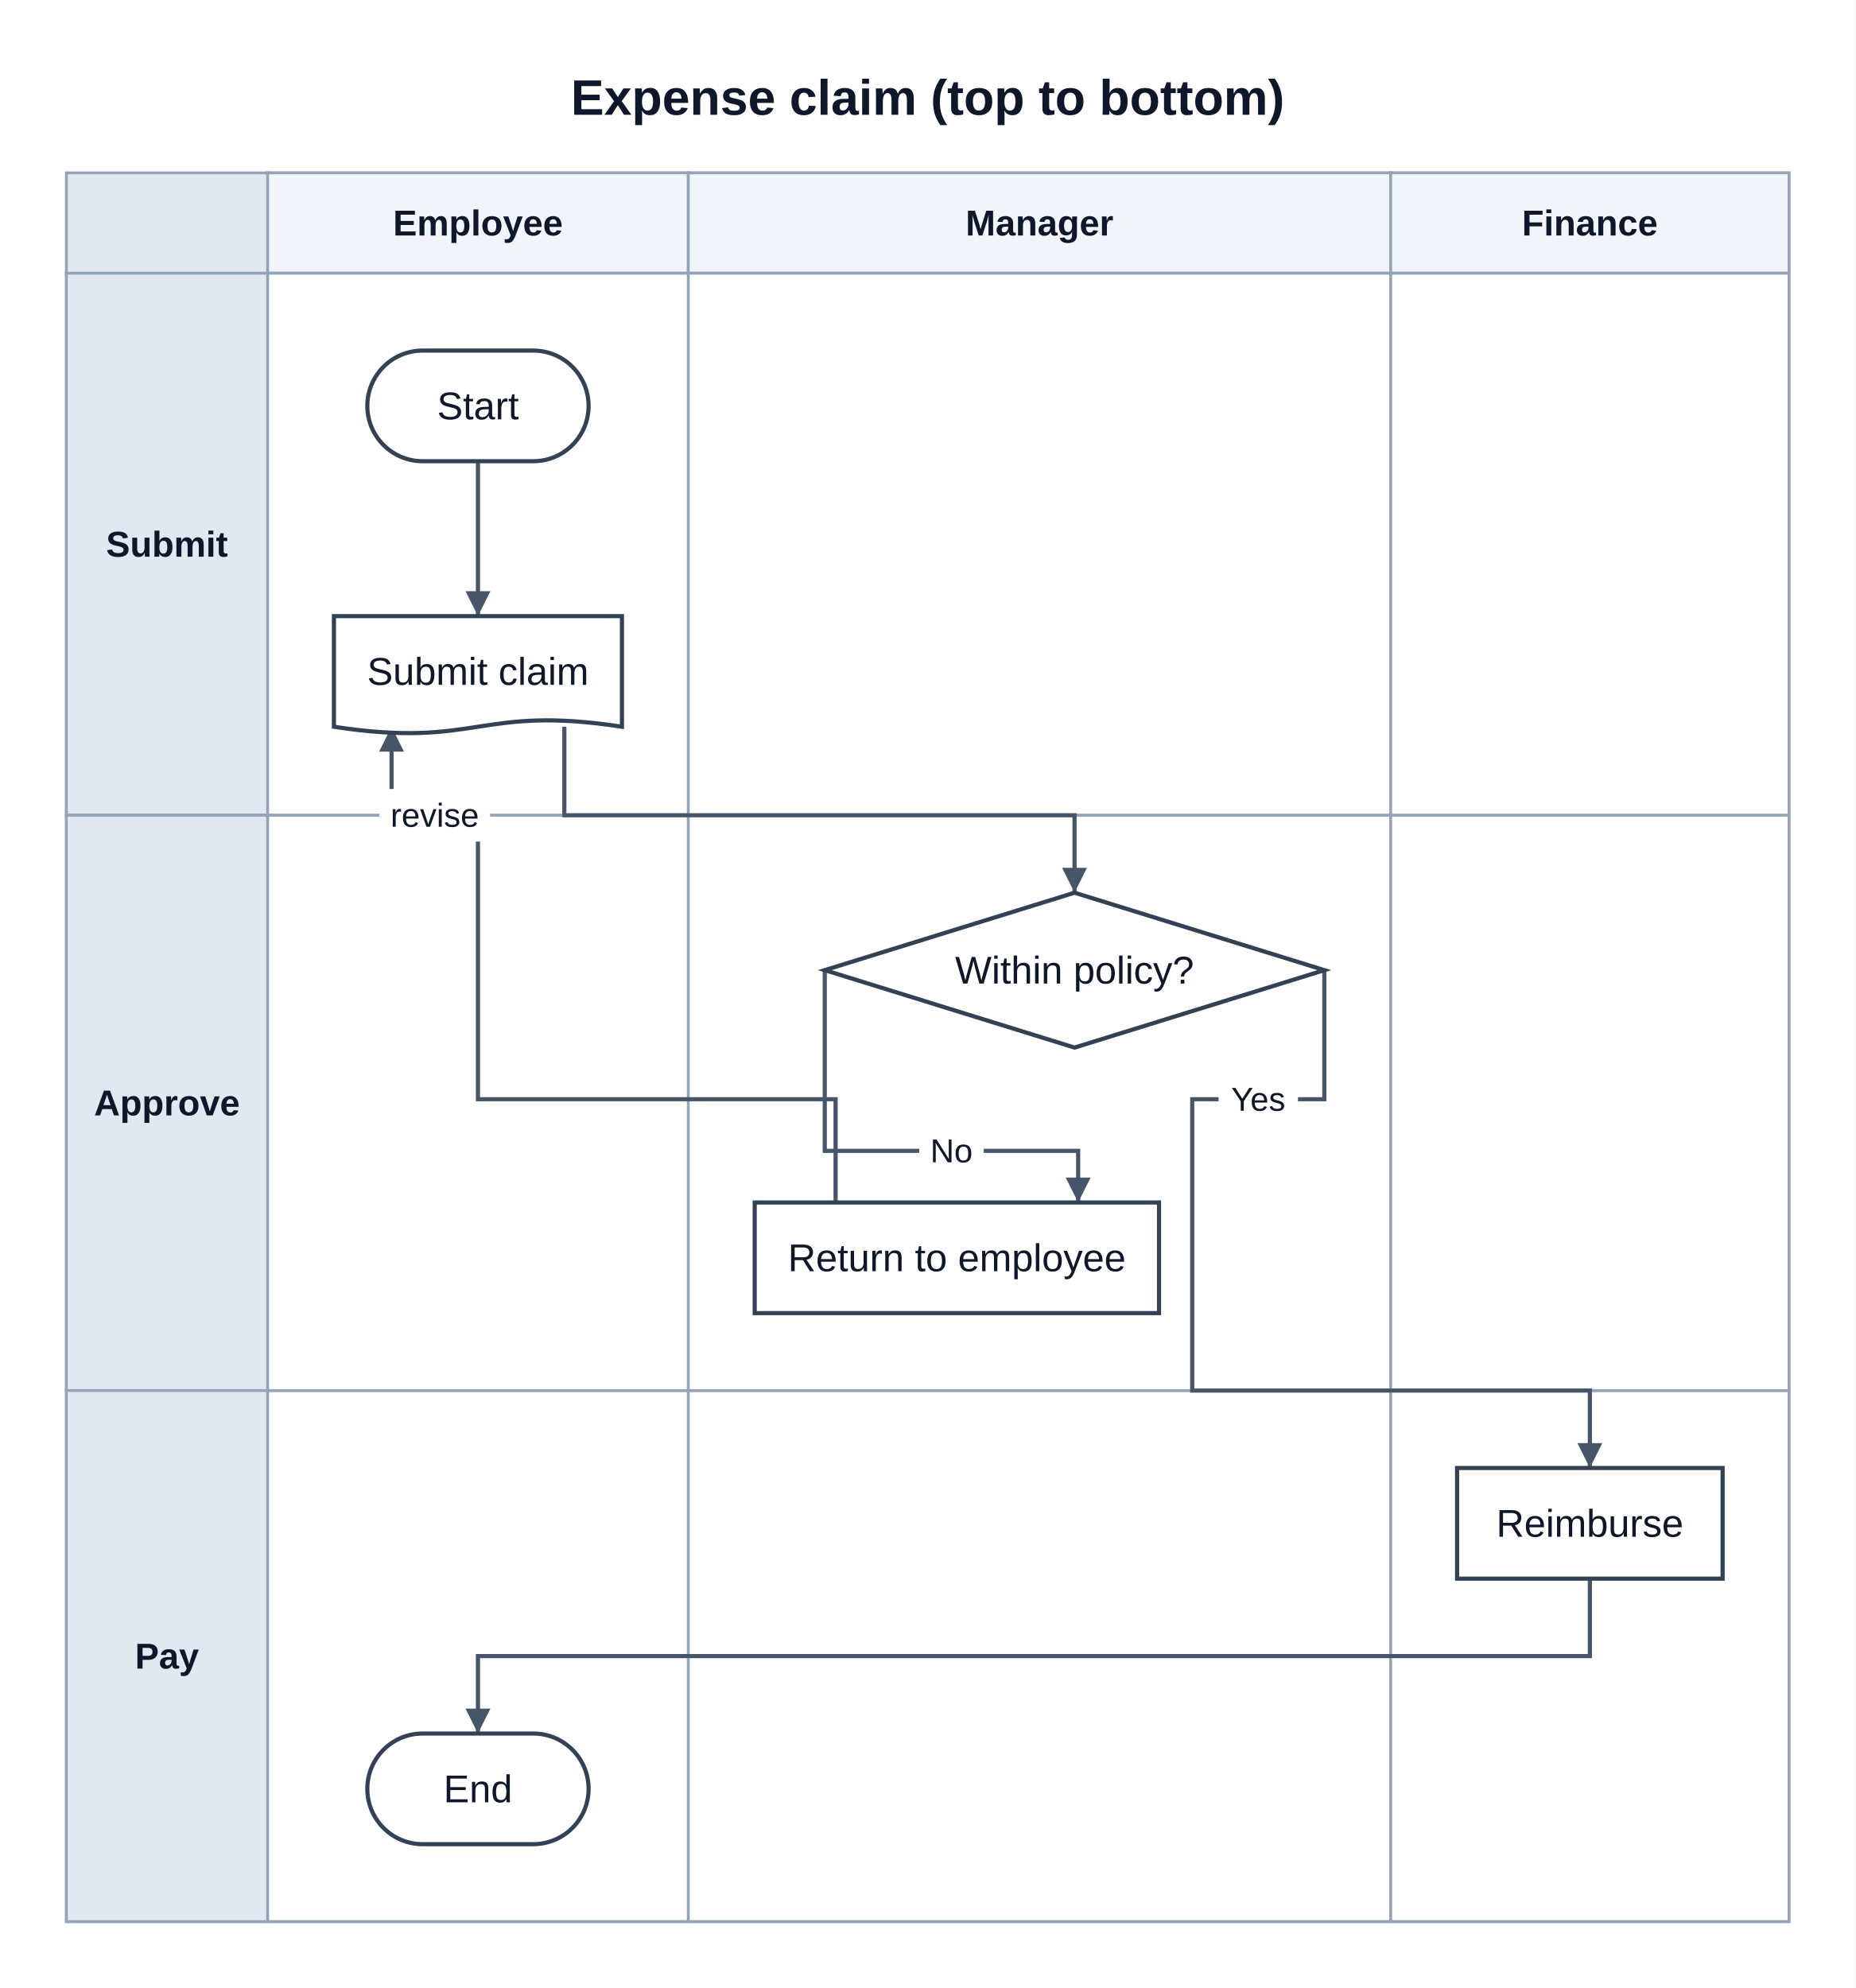
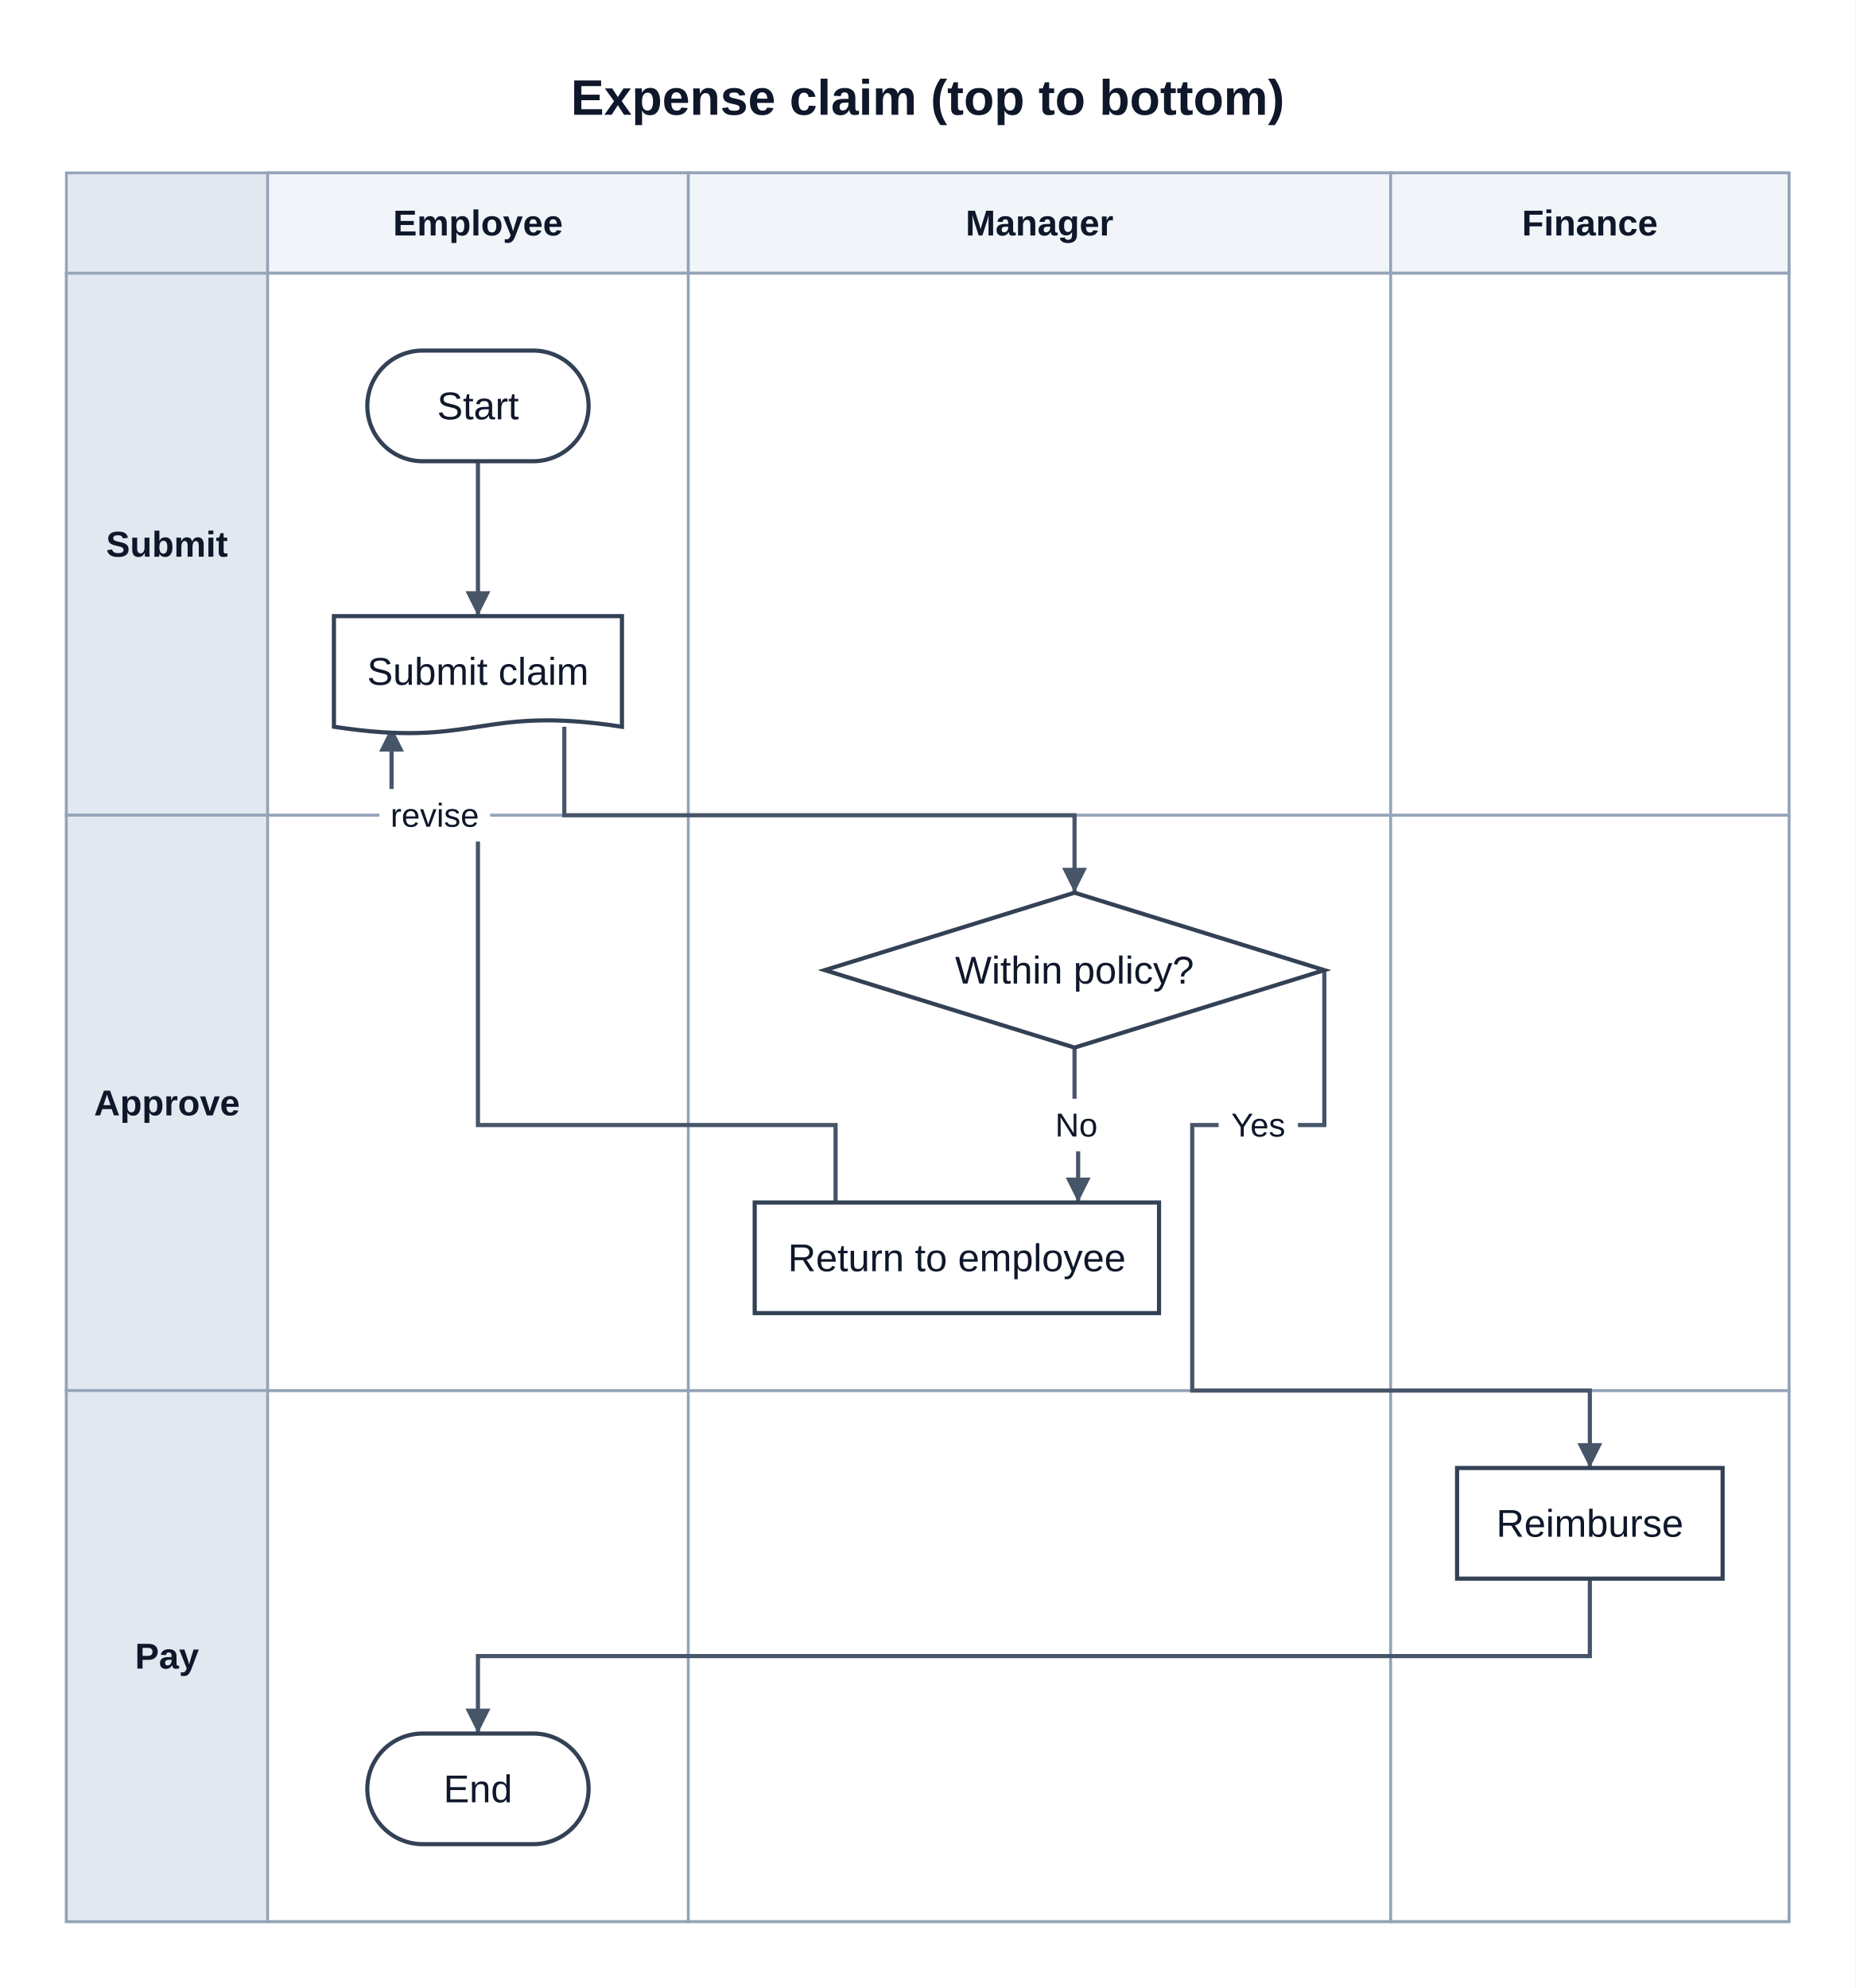
<svg xmlns="http://www.w3.org/2000/svg" version="1.1" width="670.8" height="718.75" viewBox="0 0 670.8 718.75" class="jtd jtd-flowchart">
  <defs>
    <marker id="jtd-arrow" viewBox="0 0 10 10" refX="10" refY="5" markerWidth="9" markerHeight="9" markerUnits="userSpaceOnUse" orient="auto">
      <path d="M0 0L10 5L0 10Z" fill="#475569" />
    </marker>
  </defs>
  <rect width="670.8" height="718.75" fill="#ffffff" />
  <g font-family="Arial, 'Liberation Sans', Helvetica, sans-serif" font-size="14" fill="#0f172a" style="font-kerning:none;font-variant-ligatures:none">
    <text x="335.4" y="41.49" text-anchor="middle" font-size="18" font-weight="bold" class="jtd-title">Expense claim (top to bottom)</text>
    <g transform="translate(24 62.5)">
      <g id="l-emp" class="jtd-lane" data-id="emp">
        <rect x="72.73" y="0" width="152.13" height="632.25" fill="#ffffff" stroke="#94a3b8" stroke-width="1" />
        <rect x="72.73" y="0" width="152.13" height="36.25" fill="#f1f5f9" stroke="#94a3b8" stroke-width="1" />
        <text x="148.8" y="22.63" text-anchor="middle" font-size="13" font-weight="bold">Employee</text>
      </g>
      <g id="l-mgr" class="jtd-lane" data-id="mgr">
        <rect x="224.86" y="0" width="253.94" height="632.25" fill="#ffffff" stroke="#94a3b8" stroke-width="1" />
        <rect x="224.86" y="0" width="253.94" height="36.25" fill="#f1f5f9" stroke="#94a3b8" stroke-width="1" />
        <text x="351.83" y="22.63" text-anchor="middle" font-size="13" font-weight="bold">Manager</text>
      </g>
      <g id="l-fin" class="jtd-lane" data-id="fin">
        <rect x="478.8" y="0" width="144" height="632.25" fill="#ffffff" stroke="#94a3b8" stroke-width="1" />
        <rect x="478.8" y="0" width="144" height="36.25" fill="#f1f5f9" stroke="#94a3b8" stroke-width="1" />
        <text x="550.8" y="22.63" text-anchor="middle" font-size="13" font-weight="bold">Finance</text>
      </g>
      <g id="p-submit" class="jtd-phase" data-id="submit">
        <rect x="0" y="36.25" width="622.8" height="196" fill="none" stroke="#94a3b8" stroke-width="1" />
        <rect x="0" y="36.25" width="72.73" height="196" fill="#e2e8f0" stroke="#94a3b8" stroke-width="1" />
        <text x="36.36" y="138.76" text-anchor="middle" font-size="13" font-weight="bold">Submit</text>
      </g>
      <g id="p-approve" class="jtd-phase" data-id="approve">
        <rect x="0" y="232.25" width="622.8" height="208" fill="none" stroke="#94a3b8" stroke-width="1" />
        <rect x="0" y="232.25" width="72.73" height="208" fill="#e2e8f0" stroke="#94a3b8" stroke-width="1" />
        <text x="36.36" y="340.76" text-anchor="middle" font-size="13" font-weight="bold">Approve</text>
      </g>
      <g id="p-pay" class="jtd-phase" data-id="pay">
        <rect x="0" y="440.25" width="622.8" height="192" fill="none" stroke="#94a3b8" stroke-width="1" />
        <rect x="0" y="440.25" width="72.73" height="192" fill="#e2e8f0" stroke="#94a3b8" stroke-width="1" />
        <text x="36.36" y="540.76" text-anchor="middle" font-size="13" font-weight="bold">Pay</text>
      </g>
      <rect x="0" y="0" width="72.73" height="36.25" fill="#e2e8f0" stroke="#94a3b8" stroke-width="1" />
      <g id="e-edge:0" class="jtd-edge" data-id="edge:0" data-from="start" data-to="claim">
        <path d="M148.8 104.25L148.8 160.25" fill="none" stroke="#475569" stroke-width="1.5" marker-end="url(#jtd-arrow)" />
      </g>
      <g id="e-edge:1" class="jtd-edge" data-id="edge:1" data-from="claim" data-to="review">
        <path d="M180.03 200.25L180.03 232.25L364.49 232.25L364.49 260.25" fill="none" stroke="#475569" stroke-width="1.5" marker-end="url(#jtd-arrow)" />
      </g>
      <g id="e-edge:2" class="jtd-edge" data-id="edge:2" data-from="review" data-to="pay">
-         <path d="M454.8 288.25L454.8 334.92L407.04 334.92L407.04 440.25L550.8 440.25L550.8 468.25" fill="none" stroke="#475569" stroke-width="1.5" marker-end="url(#jtd-arrow)" />
-         <rect x="416.58" y="325.42" width="28.68" height="19" rx="3" fill="#ffffff" />
-         <text x="430.92" y="339.08" text-anchor="middle" font-size="12">Yes</text>
+         <path d="M454.8 288.25L454.8 344.25L407.04 344.25L407.04 440.25L550.8 440.25L550.8 468.25" fill="none" stroke="#475569" stroke-width="1.5" marker-end="url(#jtd-arrow)" />
+         <rect x="416.58" y="334.75" width="28.68" height="19" rx="3" fill="#ffffff" />
+         <text x="430.92" y="348.41" text-anchor="middle" font-size="12">Yes</text>
      </g>
      <g id="e-edge:3" class="jtd-edge" data-id="edge:3" data-from="review" data-to="reject">
-         <path d="M274.19 288.25L274.19 353.58L365.8 353.58L365.8 372.25" fill="none" stroke="#475569" stroke-width="1.5" marker-end="url(#jtd-arrow)" />
-         <rect x="308.33" y="344.08" width="23.34" height="19" rx="3" fill="#ffffff" />
-         <text x="320" y="357.74" text-anchor="middle" font-size="12">No</text>
+         <path d="M364.49 316.25L364.49 344.25L365.8 344.25L365.8 372.25" fill="none" stroke="#475569" stroke-width="1.5" marker-end="url(#jtd-arrow)" />
+         <rect x="353.48" y="334.75" width="23.34" height="19" rx="3" fill="#ffffff" />
+         <text x="365.15" y="348.41" text-anchor="middle" font-size="12">No</text>
      </g>
      <g id="e-edge:4" class="jtd-edge" data-id="edge:4" data-from="reject" data-to="claim">
-         <path d="M278.1 372.25L278.1 334.92L148.8 334.92L148.8 232.25L117.56 232.25L117.56 200.25" fill="none" stroke="#475569" stroke-width="1.5" marker-end="url(#jtd-arrow)" />
+         <path d="M278.1 372.25L278.1 344.25L148.8 344.25L148.8 232.25L117.56 232.25L117.56 200.25" fill="none" stroke="#475569" stroke-width="1.5" marker-end="url(#jtd-arrow)" />
        <rect x="113.17" y="222.75" width="40.01" height="19" rx="3" fill="#ffffff" />
        <text x="133.18" y="236.41" text-anchor="middle" font-size="12">revise</text>
      </g>
      <g id="e-edge:5" class="jtd-edge" data-id="edge:5" data-from="pay" data-to="end">
        <path d="M550.8 508.25L550.8 536.25L148.8 536.25L148.8 564.25" fill="none" stroke="#475569" stroke-width="1.5" marker-end="url(#jtd-arrow)" />
      </g>
      <g id="n-start" class="jtd-node jtd-shape-terminator" data-id="start" transform="translate(108.8 64.25)">
        <path d="M20 0H60A20 20 0 0 1 60 40H20A20 20 0 0 1 20 0Z" fill="#ffffff" stroke="#334155" stroke-width="1.5" />
        <text x="40" y="24.85" text-anchor="middle">Start</text>
      </g>
      <g id="n-claim" class="jtd-node jtd-shape-document" data-id="claim" transform="translate(96.73 160.25)">
        <path d="M0 0H104.13V40C52.07 32 52.07 48 0 40Z" fill="#ffffff" stroke="#334155" stroke-width="1.5" />
        <text x="52.07" y="24.85" text-anchor="middle">Submit claim</text>
      </g>
      <g id="n-review" class="jtd-node jtd-shape-decision" data-id="review" transform="translate(274.19 260.25)">
        <path d="M90.3 0L180.61 28L90.3 56L0 28Z" fill="#ffffff" stroke="#334155" stroke-width="1.5" />
        <text x="90.3" y="32.85" text-anchor="middle">Within policy?</text>
      </g>
      <g id="n-reject" class="jtd-node jtd-shape-process" data-id="reject" transform="translate(248.86 372.25)">
        <path d="M0 0H146.18V40H0Z" fill="#ffffff" stroke="#334155" stroke-width="1.5" />
        <text x="73.09" y="24.85" text-anchor="middle">Return to employee</text>
      </g>
      <g id="n-pay" class="jtd-node jtd-shape-process" data-id="pay" transform="translate(502.8 468.25)">
        <path d="M0 0H96V40H0Z" fill="#ffffff" stroke="#334155" stroke-width="1.5" />
        <text x="48" y="24.85" text-anchor="middle">Reimburse</text>
      </g>
      <g id="n-end" class="jtd-node jtd-shape-terminator" data-id="end" transform="translate(108.8 564.25)">
        <path d="M20 0H60A20 20 0 0 1 60 40H20A20 20 0 0 1 20 0Z" fill="#ffffff" stroke="#334155" stroke-width="1.5" />
        <text x="40" y="24.85" text-anchor="middle">End</text>
      </g>
    </g>
  </g>
</svg>
